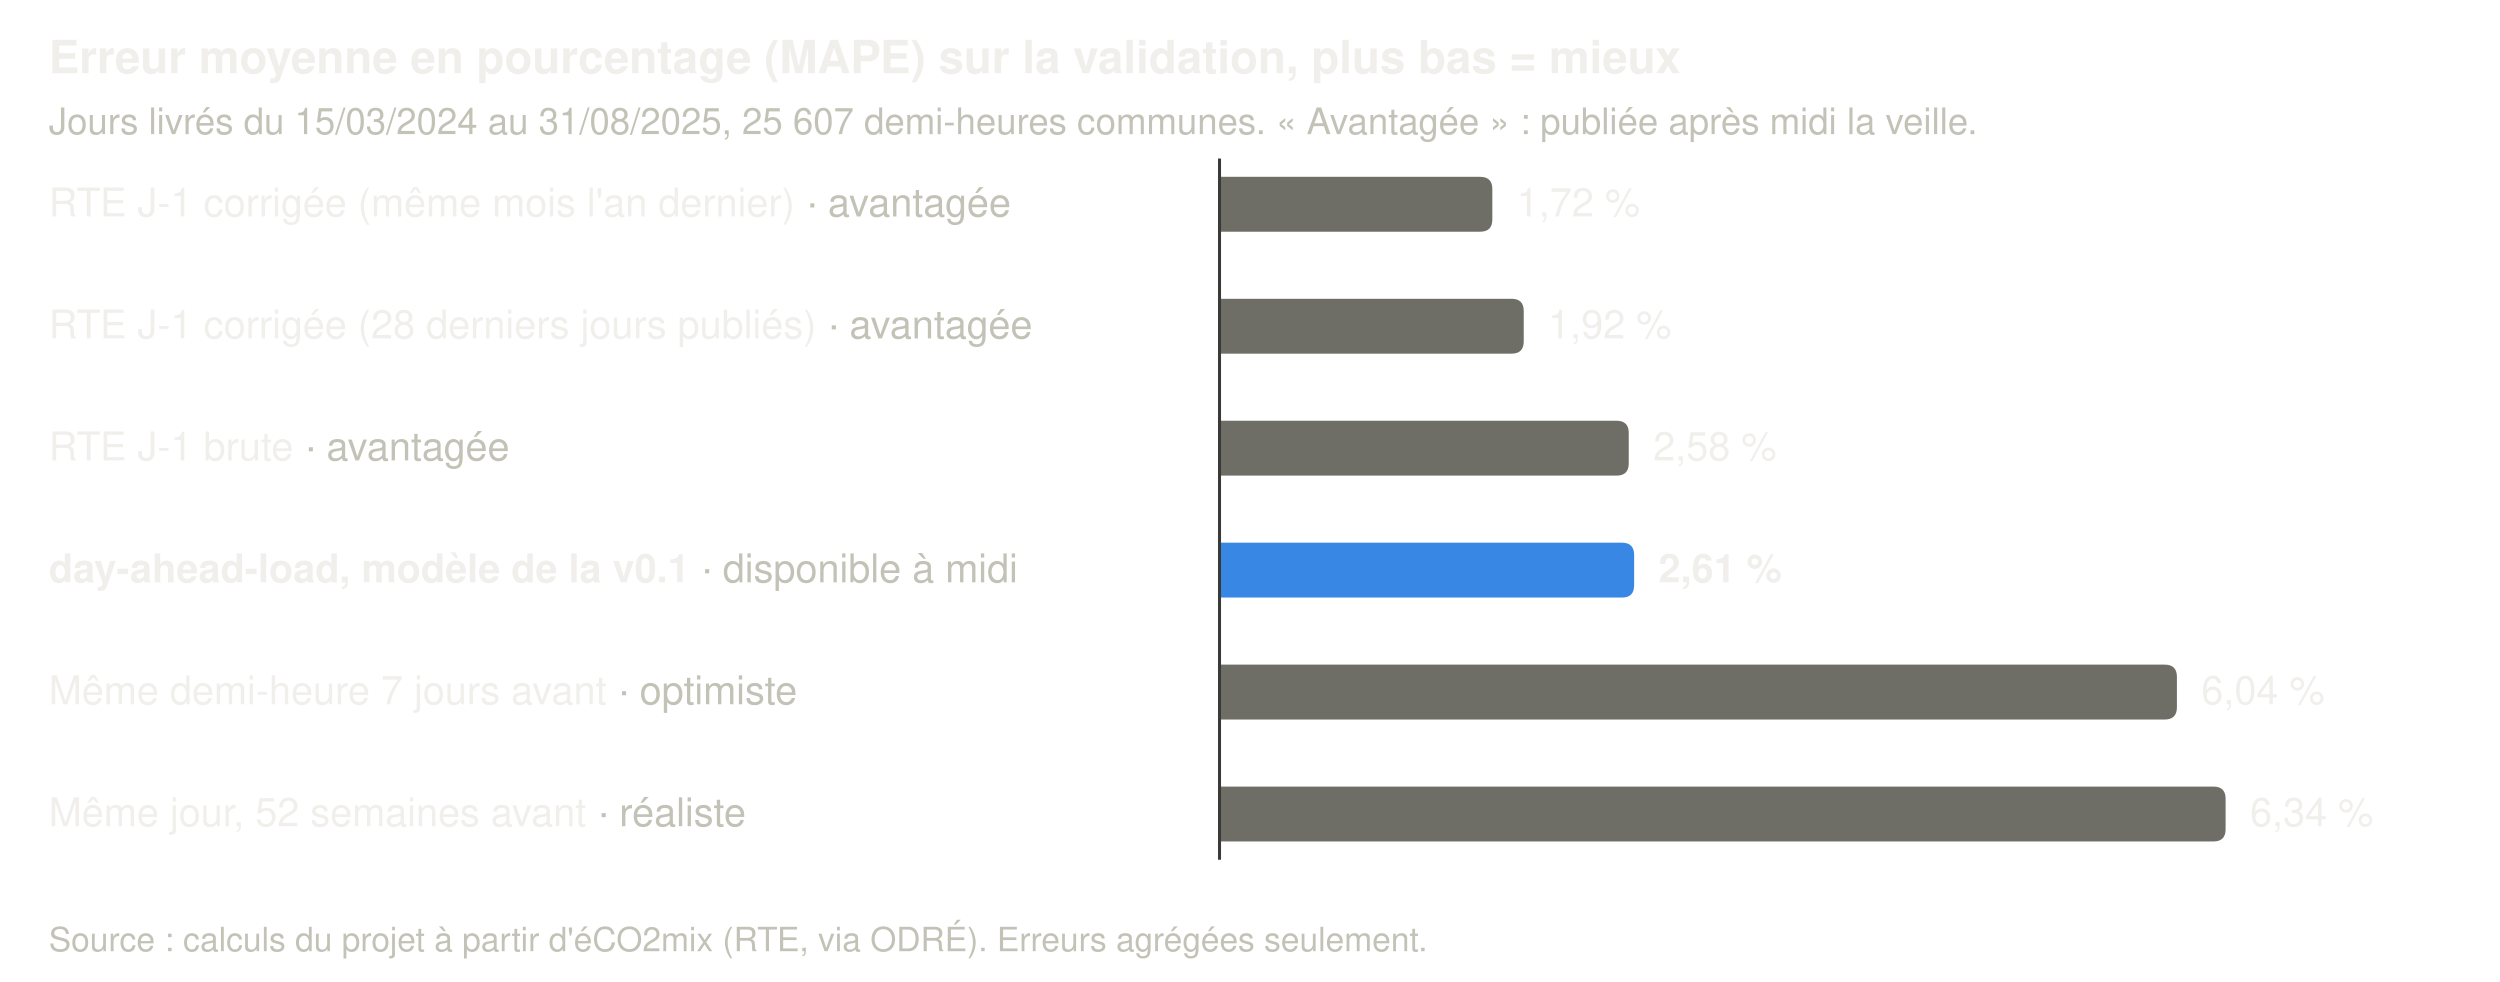
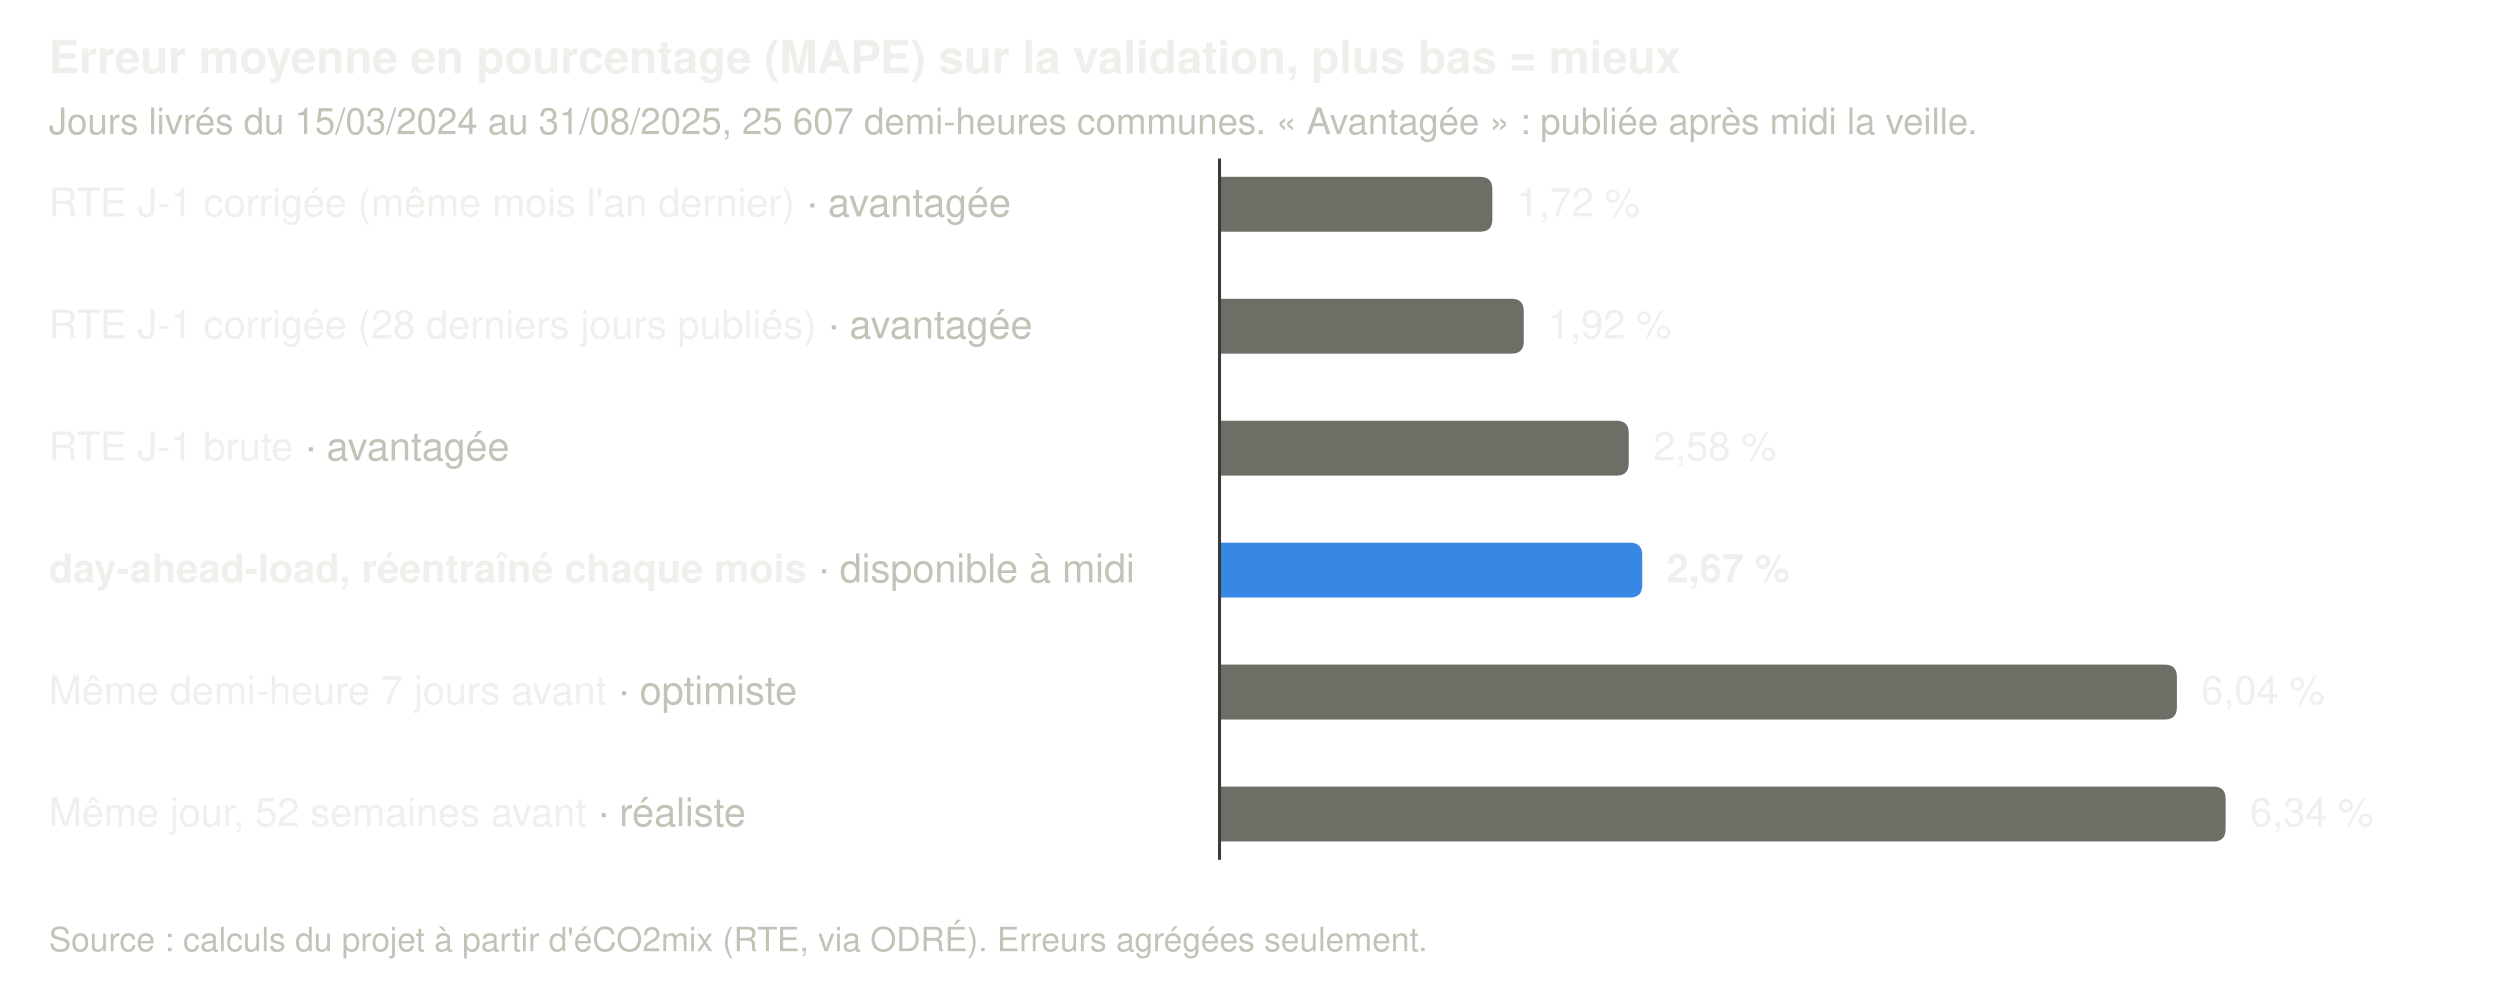
<svg xmlns="http://www.w3.org/2000/svg" width="820" height="322" viewBox="0 0 820 322" font-family="-apple-system, 'Segoe UI', Helvetica, Arial, sans-serif" role="img" aria-label="MAPE de validation du modèle de la v0.1 et des références">
  <text x="16" y="24" font-size="15" font-weight="600" fill="#f0efec">Erreur moyenne en pourcentage (MAPE) sur la validation, plus bas = mieux</text>
  <text x="16" y="44" font-size="12" fill="#c3c2b7">Jours livrés du 15/03/2024 au 31/08/2025, 25 607 demi-heures communes. « Avantagée » : publiée après midi la veille.</text>
  <text x="16" y="71.0" font-size="13" font-weight="400" fill="#f0efec">RTE J-1 corrigée (même mois l'an dernier) <tspan fill="#c3c2b7" font-weight="400">· avantagée</tspan>
  </text>
  <path d="M400,58 H485.484 Q489.484,58 489.484,62 V72 Q489.484,76 485.484,76 H400 Z" fill="#6e6d66" />
  <text x="497.484" y="71.0" font-size="13" font-weight="400" fill="#f0efec">1,72 %</text>
  <text x="16" y="111.0" font-size="13" font-weight="400" fill="#f0efec">RTE J-1 corrigée (28 derniers jours publiés) <tspan fill="#c3c2b7" font-weight="400">· avantagée</tspan>
  </text>
  <path d="M400,98 H495.786 Q499.786,98 499.786,102 V112 Q499.786,116 495.786,116 H400 Z" fill="#6e6d66" />
  <text x="507.786" y="111.0" font-size="13" font-weight="400" fill="#f0efec">1,92 %</text>
  <text x="16" y="151.0" font-size="13" font-weight="400" fill="#f0efec">RTE J-1 brute <tspan fill="#c3c2b7" font-weight="400">· avantagée</tspan>
  </text>
  <path d="M400,138 H530.227 Q534.227,138 534.227,142 V152 Q534.227,156 530.227,156 H400 Z" fill="#6e6d66" />
  <text x="542.227" y="151.0" font-size="13" font-weight="400" fill="#f0efec">2,58 %</text>
-   <text x="16" y="191.0" font-size="13" font-weight="600" fill="#f0efec">day-ahead-load, modèle de la v0.1 <tspan fill="#c3c2b7" font-weight="400">· disponible à midi</tspan>
+   <text x="16" y="191.0" font-size="13" font-weight="600" fill="#f0efec">day-ahead-load, réentraîné chaque mois <tspan fill="#c3c2b7" font-weight="400">· disponible à midi</tspan>
  </text>
-   <path d="M400,178 H531.996 Q535.996,178 535.996,182 V192 Q535.996,196 531.996,196 H400 Z" fill="#3987e5" />
-   <text x="543.996" y="191.0" font-size="13" font-weight="600" fill="#f0efec">2,61 %</text>
+   <path d="M400,178 H534.649 Q538.649,178 538.649,182 V192 Q538.649,196 534.649,196 H400 Z" fill="#3987e5" />
+   <text x="546.649" y="191.0" font-size="13" font-weight="600" fill="#f0efec">2,67 %</text>
  <text x="16" y="231.0" font-size="13" font-weight="400" fill="#f0efec">Même demi-heure 7 jours avant <tspan fill="#c3c2b7" font-weight="400">· optimiste</tspan>
  </text>
  <path d="M400,218 H710.028 Q714.028,218 714.028,222 V232 Q714.028,236 710.028,236 H400 Z" fill="#6e6d66" />
  <text x="722.028" y="231.0" font-size="13" font-weight="400" fill="#f0efec">6,04 %</text>
  <text x="16" y="271.0" font-size="13" font-weight="400" fill="#f0efec">Même jour, 52 semaines avant <tspan fill="#c3c2b7" font-weight="400">· réaliste</tspan>
  </text>
  <path d="M400,258 H726.0 Q730.0,258 730.0,262 V272 Q730.0,276 726.0,276 H400 Z" fill="#6e6d66" />
  <text x="738.0" y="271.0" font-size="13" font-weight="400" fill="#f0efec">6,34 %</text>
  <line x1="400" y1="52" x2="400" y2="282" stroke="#3a3a38" stroke-width="1" />
  <text x="16" y="312" font-size="11" fill="#c3c2b7">Source : calculs du projet à partir d'éCO2mix (RTE, via ODRÉ). Erreurs agrégées seulement.</text>
</svg>
